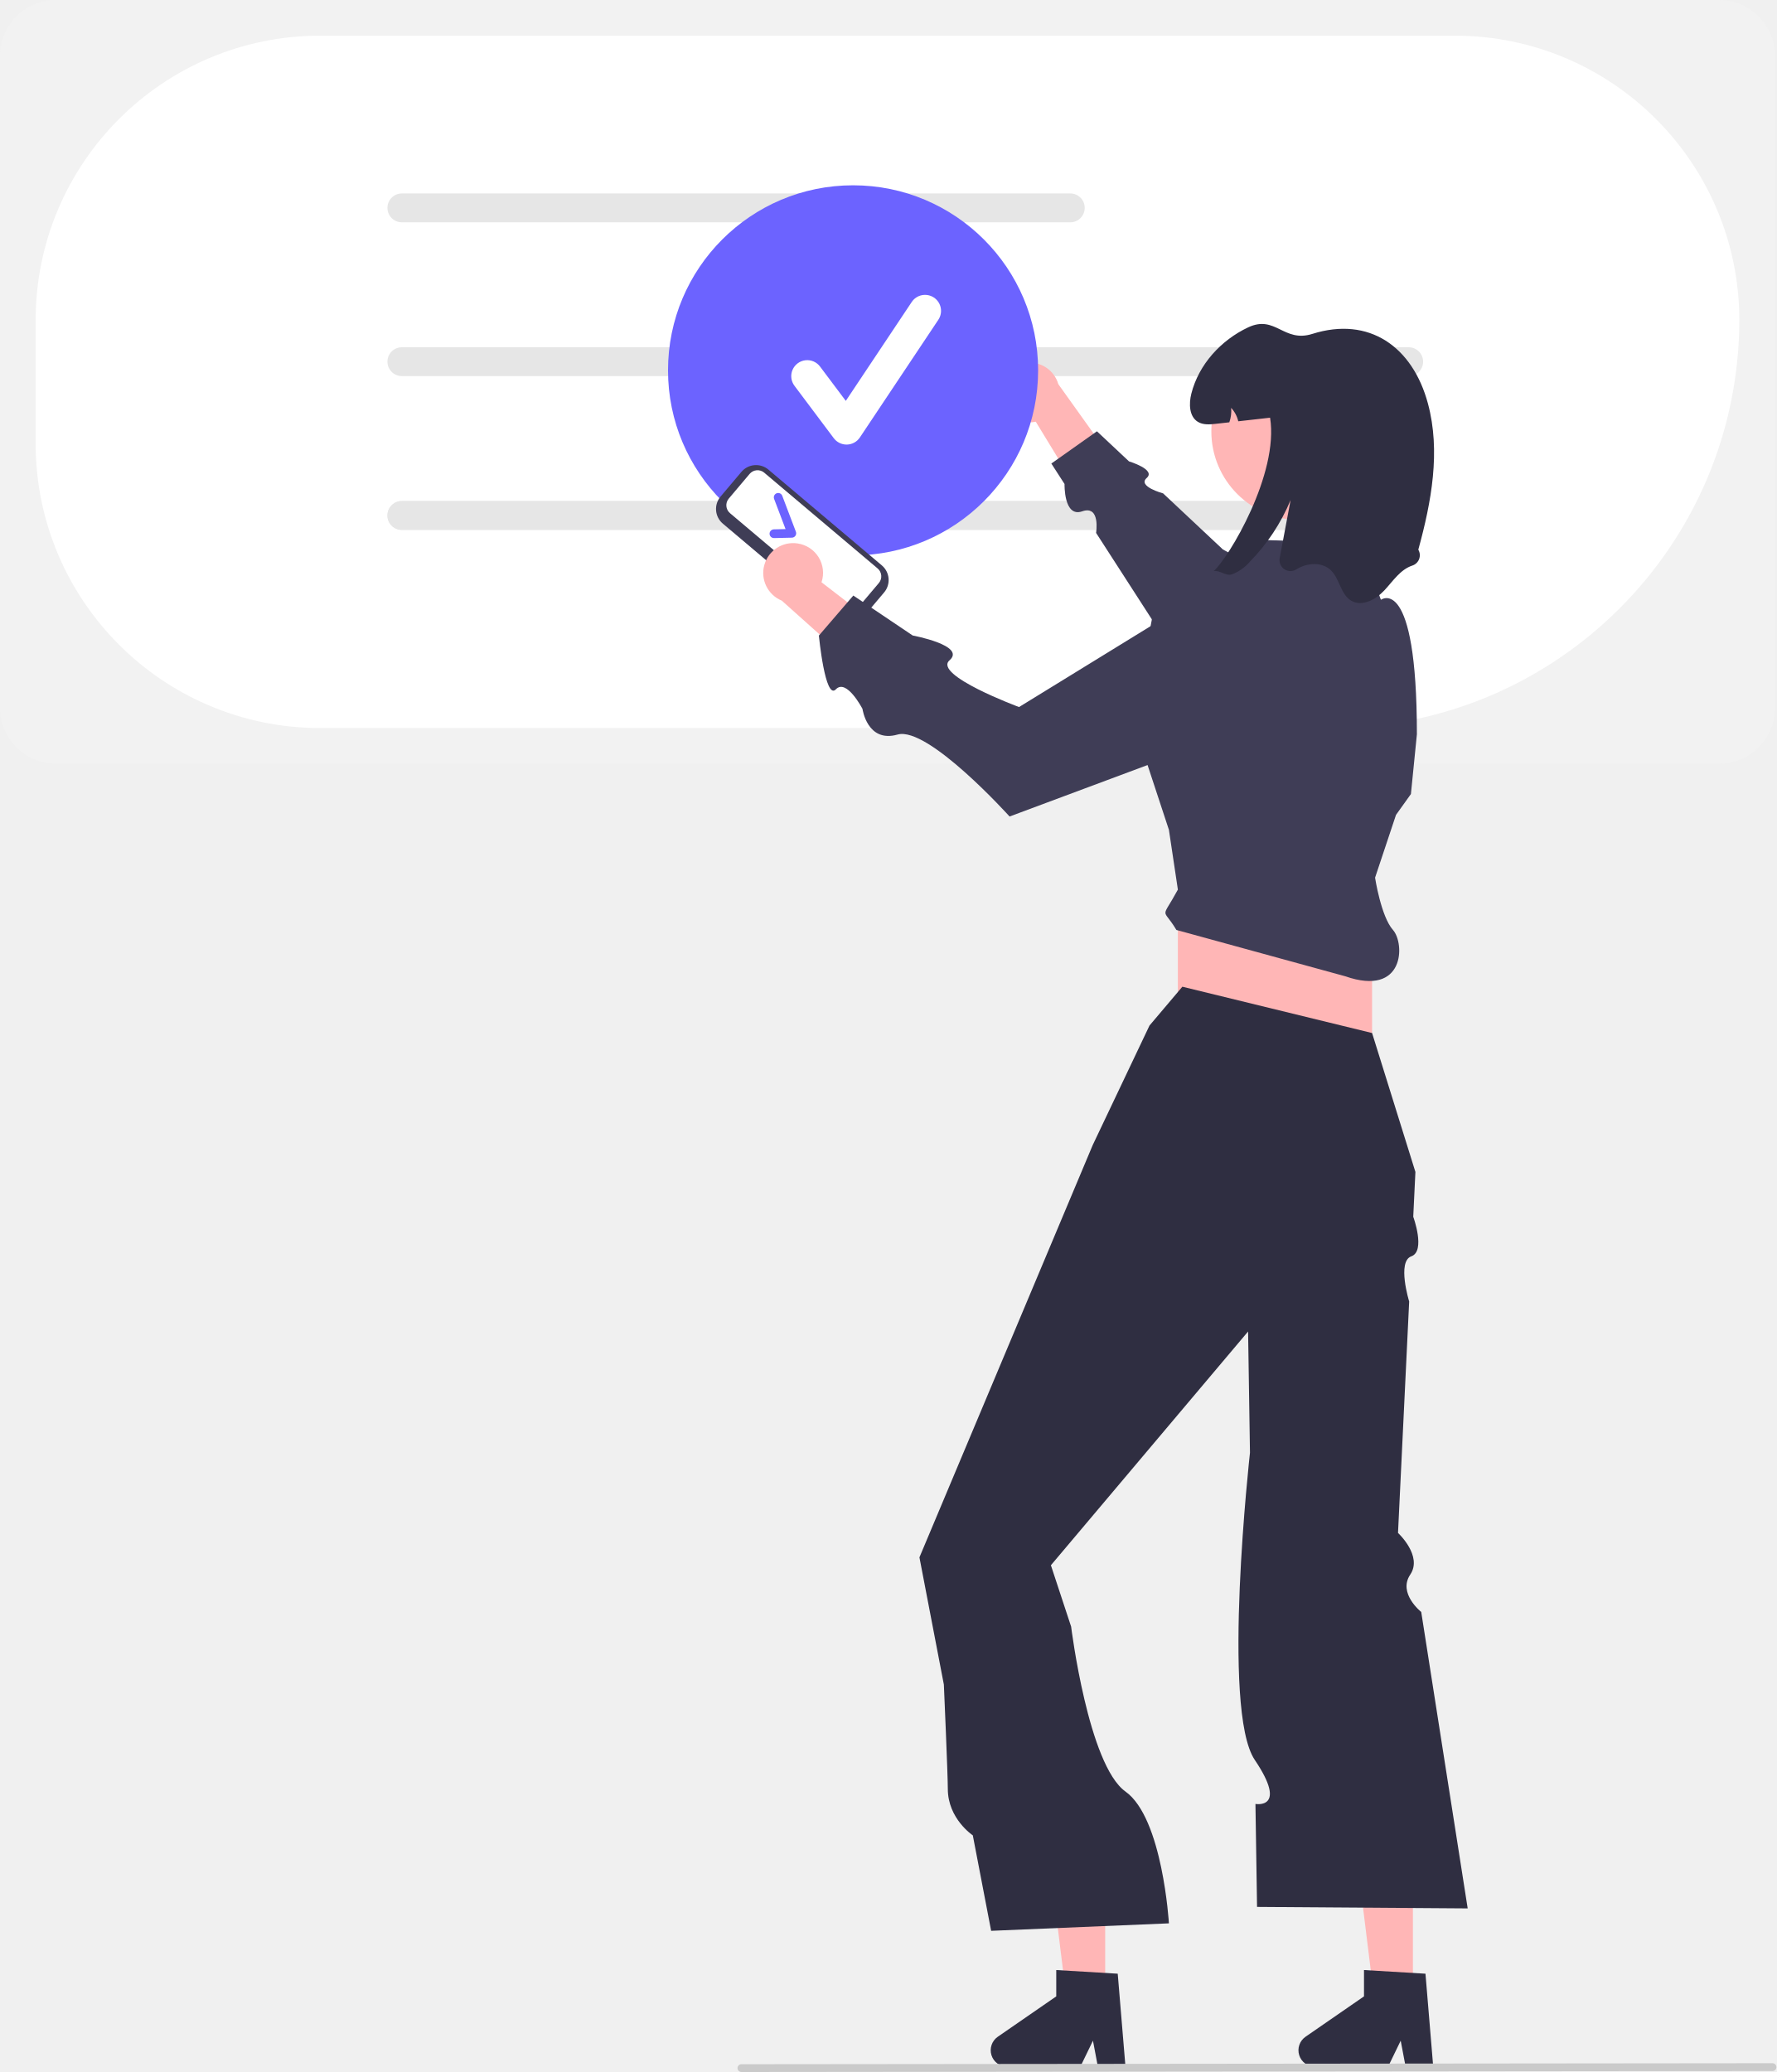
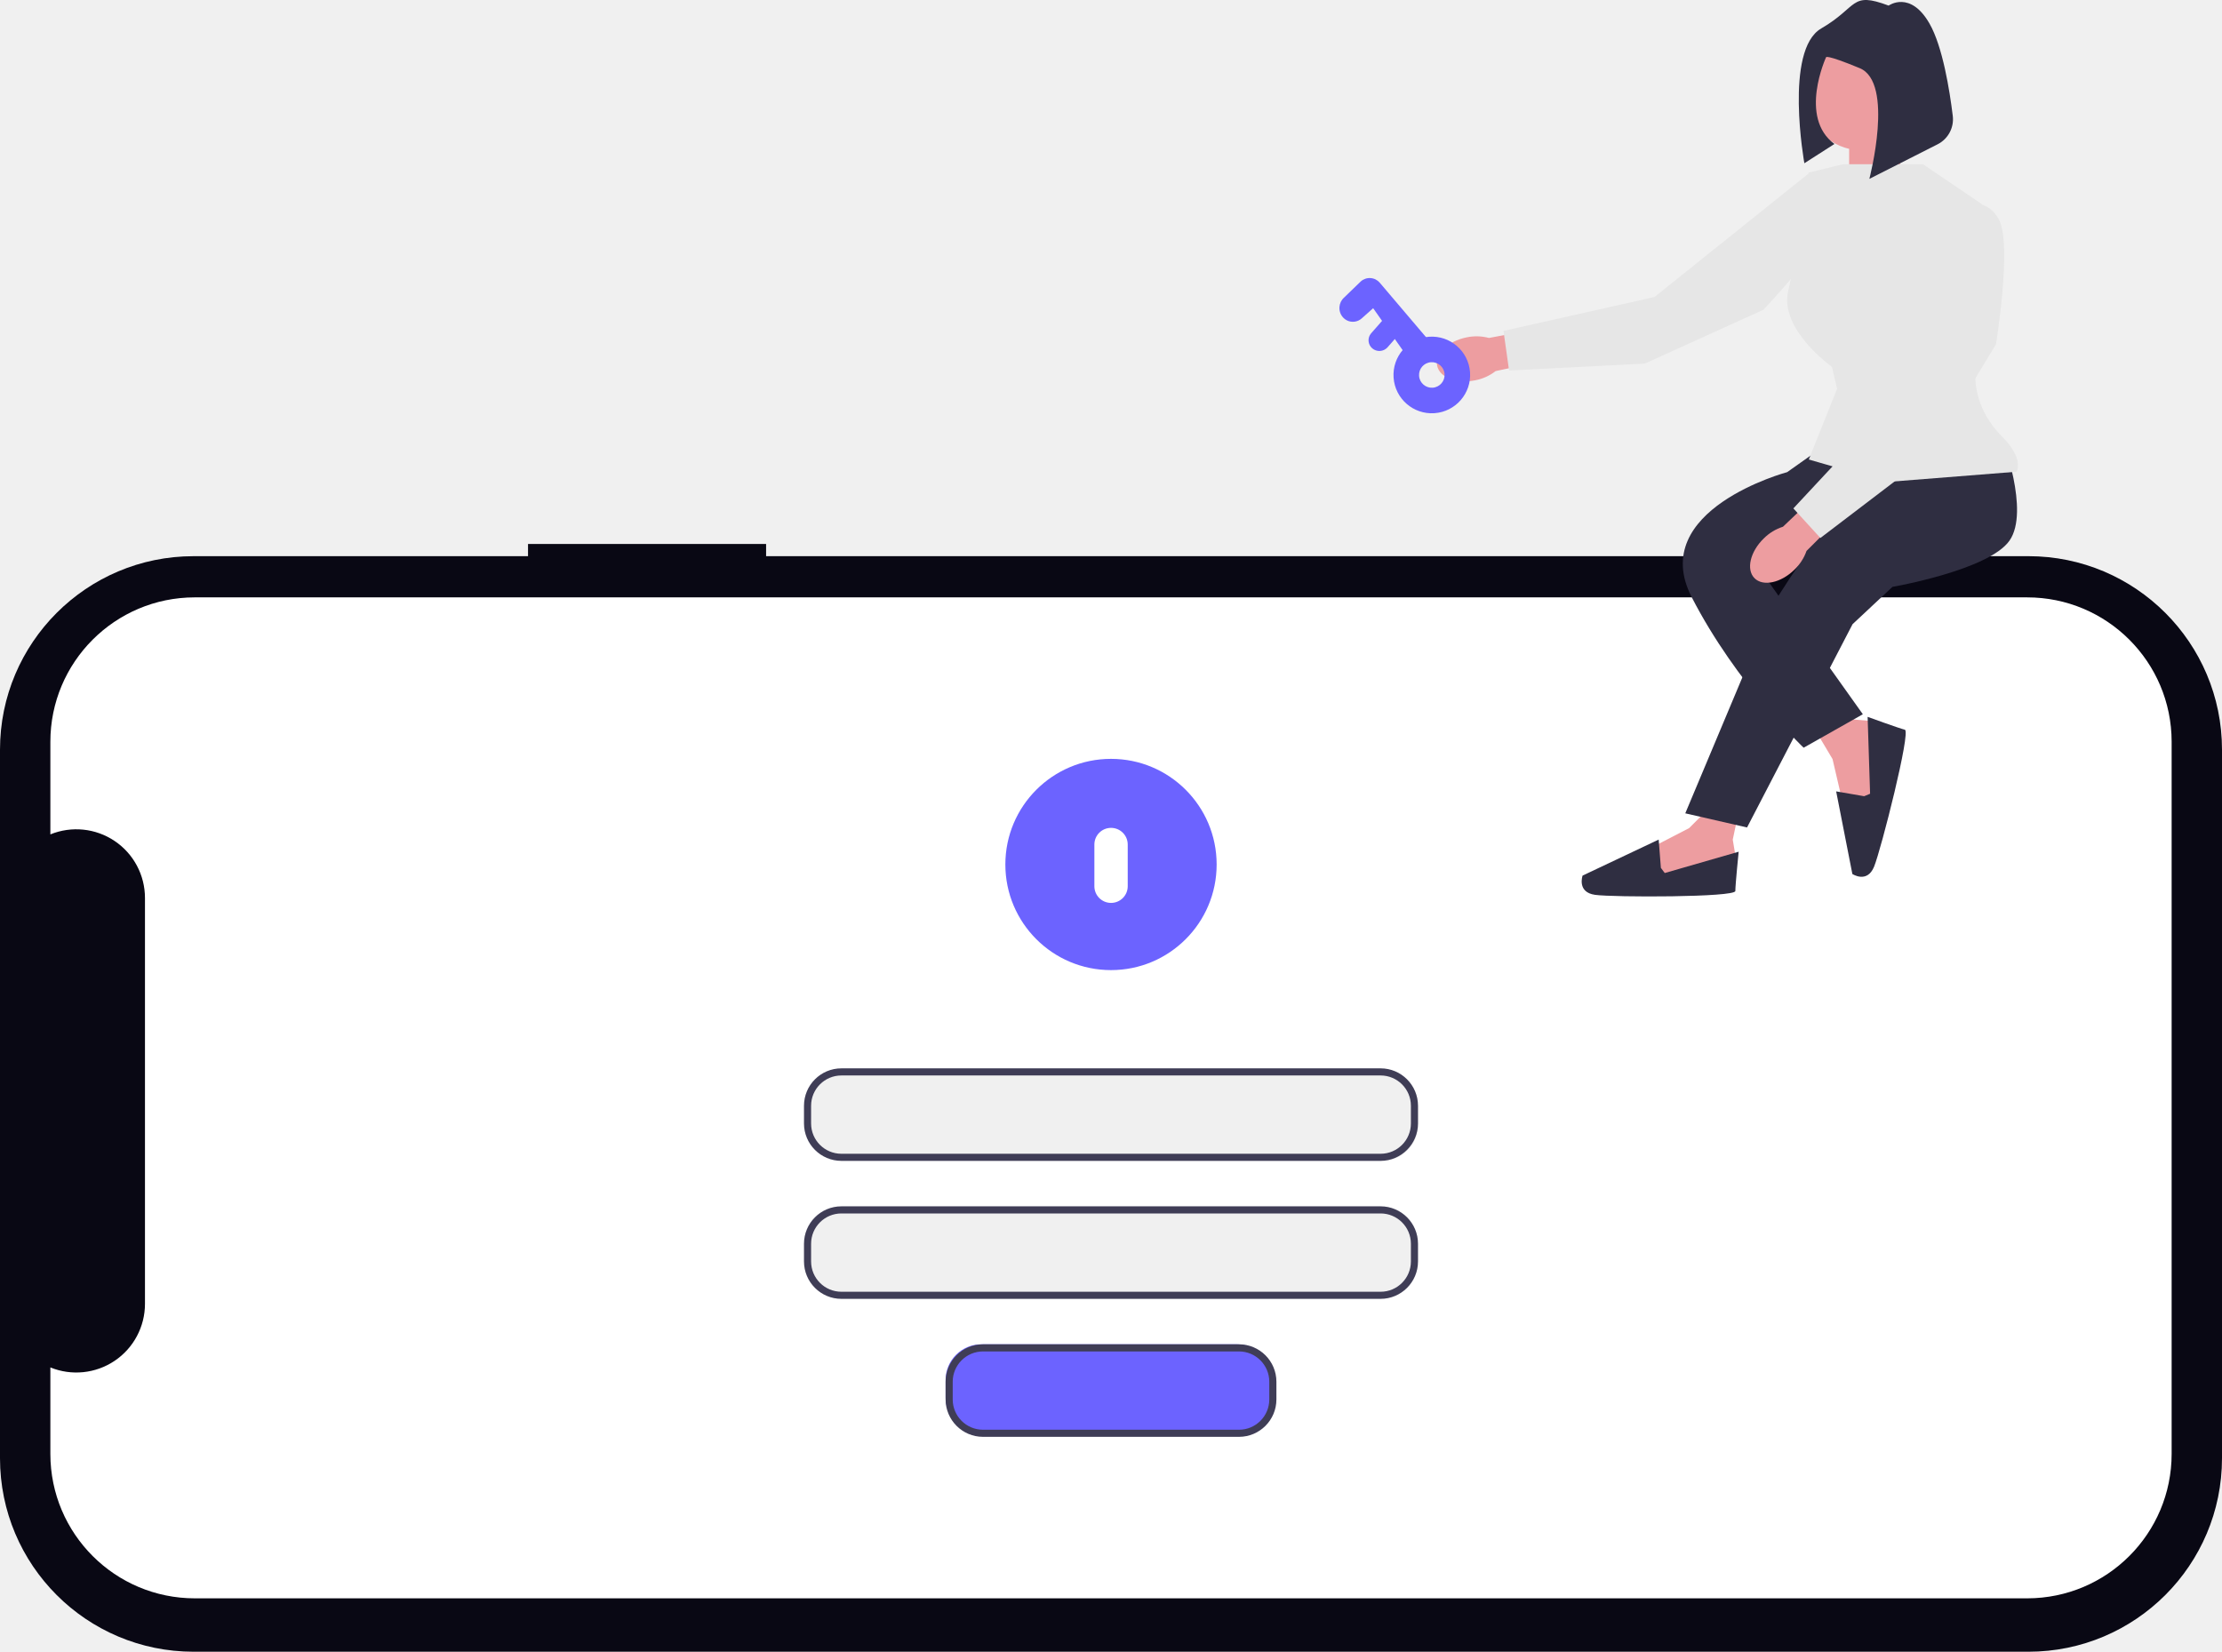
- <svg xmlns="http://www.w3.org/2000/svg" width="543.219" height="633.601" viewBox="0 0 543.219 633.601" role="img" artist="Katerina Limpitsouni" source="https://undraw.co/">
-   <path d="M854.052,366.728H345.482a17.112,17.112,0,0,1-17.092-17.092V150.291a17.112,17.112,0,0,1,17.092-17.092H854.052a17.112,17.112,0,0,1,17.092,17.092V349.636A17.112,17.112,0,0,1,854.052,366.728Z" transform="translate(-328.3903 -133.1994)" fill="#f2f2f2" />
-   <path d="M735.442,355.827H426.21a87.014,87.014,0,0,1-86.916-86.916V231.026a87.015,87.015,0,0,1,86.916-86.917h347.118a87.015,87.015,0,0,1,86.916,86.917A124.943,124.943,0,0,1,735.442,355.827Z" transform="translate(-328.3903 -133.1994)" fill="#fff" />
-   <path d="M655.673,201.175H451.267a4.408,4.408,0,1,1,0-8.816H655.673a4.408,4.408,0,0,1,0,8.816Z" transform="translate(-328.3903 -133.1994)" fill="#e6e6e6" />
-   <path d="M759.147,248.206H451.267a4.408,4.408,0,1,1,0-8.816H759.147a4.408,4.408,0,0,1,0,8.816Z" transform="translate(-328.3903 -133.1994)" fill="#e6e6e6" />
-   <path d="M759.147,295.237H451.267a4.408,4.408,0,1,1,0-8.816H759.147a4.408,4.408,0,0,1,0,8.816Z" transform="translate(-328.3903 -133.1994)" fill="#e6e6e6" />
-   <path d="M759.147,295.237H451.267a4.408,4.408,0,1,1,0-8.816H759.147a4.408,4.408,0,0,1,0,8.816Z" transform="translate(-328.3903 -133.1994)" fill="#e6e6e6" />
-   <path d="M634.103,253.604a9.088,9.088,0,0,0,11.007,8.547l16.811,27.578,7.155-15.182L652.015,250.686a9.138,9.138,0,0,0-17.912,2.918Z" transform="translate(-328.3903 -133.1994)" fill="#ffb6b6" />
-   <path d="M760.255,332.64,702.323,301.216,684.05,284.072s-7.944-2.127-5.02-4.71-5.408-5.074-5.408-5.074l-9.809-9.203L649.873,274.948l4.034,6.253s-.278,10.352,5.393,8.361,4.254,6.594,4.254,6.594l33.85,52.471Z" transform="translate(-328.3903 -133.1994)" fill="#3f3d56" />
-   <circle cx="260.855" cy="113.249" r="56.586" fill="#6c63ff" />
-   <polygon points="432.044 611.601 420.278 611.601 414.679 566.219 432.044 566.219 432.044 611.601" fill="#ffb6b6" />
-   <path d="M766.644,765.186h-8.438l-1.506-7.966-3.857,7.966H730.465a5.031,5.031,0,0,1-2.859-9.17l17.871-12.342V735.62l18.797,1.122Z" transform="translate(-328.3903 -133.1994)" fill="#2f2e41" />
-   <polygon points="337.942 611.601 326.176 611.601 320.577 566.219 337.942 566.219 337.942 611.601" fill="#ffb6b6" />
-   <path d="M672.542,765.186h-8.438l-1.506-7.966L658.741,765.186H636.363a5.031,5.031,0,0,1-2.859-9.17l17.871-12.342V735.62l18.797,1.122Z" transform="translate(-328.3903 -133.1994)" fill="#2f2e41" />
-   <rect x="360.175" y="268.381" width="59.385" height="67.607" fill="#ffb6b6" />
-   <path d="M689.936,434.927l-10.05,11.877L662.527,483.349,618.788,587.418l-9.25,22.009,7.47,38.907s1.209,27.411,1.209,31.898c0,9.136,7.641,14.198,7.641,14.198l5.606,29.198,54.36-2.284s-1.897-32.185-13.282-40.303-16.619-50.429-16.619-50.429l-6.186-18.772,60.298-71.478.389,24.985.188,12.093s-8.83,78.656,1.463,93.921.21,13.469.21,13.469l.49,31.488,64.41.457L762.976,626.121s-7.215-5.697-3.355-11.424-3.742-12.741-3.742-12.741l3.41-70.772s-3.775-12.224.665-13.813.583-12.101.583-12.101l.66-13.698-13.247-42.483Z" transform="translate(-328.3903 -133.1994)" fill="#2f2e41" />
-   <path d="M748.864,401.581l6.395-19.186,4.568-6.395,1.827-18.272c0-49.335-11.004-41.12-11.004-41.12l-6.354-17.351-29.236-.914L696.331,316.158l-15.531,5.482-6.082,31.602,11.107,33.721,2.741,18.272c-5.228,9.652-4.786,5.087-.457,12.334l51.619,14.161c18.272,6.395,18.272-10.05,14.608-14.161C750.672,413.458,748.864,401.581,748.864,401.581Z" transform="translate(-328.3903 -133.1994)" fill="#3f3d56" />
-   <circle cx="397.511" cy="131.907" r="27.102" fill="#ffb6b6" />
-   <path d="M699.506,307.834" transform="translate(-328.3903 -133.1994)" fill="#2f2e41" />
-   <path d="M762.084,301.284a3.329,3.329,0,0,1-1.855,4.87c-3.636,1.206-5.875,4.723-8.487,7.537-2.604,2.805-6.797,5.135-10.123,3.225-3.316-1.9-3.545-6.752-6.322-9.383-2.704-2.558-7.199-2.248-10.379-.302l-.095.058a3.351,3.351,0,0,1-5.127-3.41q1.671-8.887,3.34-17.772a59.761,59.761,0,0,1-12.507,18.912,13.757,13.757,0,0,1-5.427,3.819c-1.9.603-3.746-1.361-5.591-1.005,4.586-4.011,20.008-29.72,17.249-46.905q-4.865.548-9.73,1.096A8.943,8.943,0,0,0,704.855,257.924a10.51,10.51,0,0,1-.557,4.413c-1.352.155-2.713.302-4.066.457-1.882.21-3.929.393-5.546-.594-2.695-1.644-2.777-5.536-2.01-8.606,2.248-8.926,9.063-16.39,17.404-20.3,8.341-3.901,10.808,4.787,19.597,2.01,17.359-5.482,30.661,3.892,35.348,21.287C768.963,271.181,766.104,286.666,762.084,301.284Z" transform="translate(-328.3903 -133.1994)" fill="#2f2e41" />
-   <path d="M837.116,765.776H803.929l-.143-.259c-.424-.77-.834-1.585-1.217-2.423-3.418-7.318-4.863-15.688-6.138-23.073l-.96-5.566a3.437,3.437,0,0,1,5.41-3.362q7.565,5.505,15.136,10.999c1.911,1.391,4.094,3,6.184,4.739.202-.979.413-1.962.624-2.931a3.439,3.439,0,0,1,6.281-1.086l3.883,6.238c2.832,4.556,5.332,9.045,4.822,13.887a.756.756,0,0,1-.013.176,10.947,10.947,0,0,1-.563,2.331Z" transform="translate(-328.3903 -133.1994)" fill="#f0f0f0" />
-   <path d="M870.425,766.493l-315.358.307a1.191,1.191,0,0,1,0-2.381l315.358-.307a1.191,1.191,0,0,1,0,2.381Z" transform="translate(-328.3903 -133.1994)" fill="#cacaca" />
-   <path d="M584.101,322.609l-34.688-29.294a5.865,5.865,0,0,1-.696-8.257l6.384-7.56a5.865,5.865,0,0,1,8.257-.696l34.688,29.294a5.865,5.865,0,0,1,.696,8.257l-6.384,7.56A5.865,5.865,0,0,1,584.101,322.609Z" transform="translate(-328.3903 -133.1994)" fill="#3f3d56" />
-   <path d="M551.234,285.668a3.161,3.161,0,0,0,.375,4.449l34.688,29.294a3.161,3.161,0,0,0,4.449-.375l6.384-7.56a3.161,3.161,0,0,0-.375-4.449l-34.688-29.294a3.161,3.161,0,0,0-4.449.375Z" transform="translate(-328.3903 -133.1994)" fill="#fff" />
-   <path d="M571.598,297.056a1.333,1.333,0,0,1-1.054.558l-5.45.125a1.334,1.334,0,1,1-.061-2.667l3.566-.082-3.511-9.265a1.334,1.334,0,0,1,2.494-.945l4.18,11.028a1.334,1.334,0,0,1-.141,1.218Z" transform="translate(-328.3903 -133.1994)" fill="#6c63ff" />
-   <path d="M572.297,299.384a9.088,9.088,0,0,1,7.3,11.871l25.586,19.709-15.87,5.461-21.864-19.554a9.138,9.138,0,0,1,4.848-17.489Z" transform="translate(-328.3903 -133.1994)" fill="#ffb6b6" />
-   <path d="M705.505,309.129l-65.509,40.278s-26.413-9.773-21.251-14.297-11.271-7.583-11.271-7.583l-18.153-12.213-10.534,12.242s1.919,19.885,5.185,16.442,8.147,5.963,8.147,5.963,1.443,10.502,10.739,7.859S637.101,382.882,637.101,382.882l80.622-30.069Z" transform="translate(-328.3903 -133.1994)" fill="#3f3d56" />
-   <path d="M587.255,269.147a4.891,4.891,0,0,1-3.913-1.957l-11.998-15.997a4.892,4.892,0,1,1,7.827-5.87l7.849,10.465,20.16-30.24a4.892,4.892,0,0,1,8.141,5.427l-23.996,35.994a4.894,4.894,0,0,1-3.935,2.177C587.346,269.146,587.301,269.147,587.255,269.147Z" transform="translate(-328.3903 -133.1994)" fill="#fff" />
+ <svg xmlns="http://www.w3.org/2000/svg" width="799.546" height="594.444" viewBox="0 0 799.546 594.444" role="img" artist="Katerina Limpitsouni" source="https://undraw.co/">
+   <g transform="translate(-493.351 -317.665)">
+     <g transform="translate(493.351 912.109) rotate(-90)">
+       <path d="M398.672,190h-4.394V69.654A69.653,69.653,0,0,0,324.626,0H69.653A69.654,69.654,0,0,0,0,69.652v660.24a69.654,69.654,0,0,0,69.653,69.654H324.627a69.654,69.654,0,0,0,69.654-69.654h0V275.666h4.394Z" fill="#090814" />
+       <path d="M360.237,52.019V711.283A51.972,51.972,0,0,1,308.312,763.3H52.019A51.982,51.982,0,0,1,0,711.357V52.019A51.982,51.982,0,0,1,51.945,0H83.1a24.709,24.709,0,0,0,22.882,34.042H252.057A24.709,24.709,0,0,0,274.94,0h33.279a51.972,51.972,0,0,1,52.019,51.925v.093Z" transform="translate(19.217 18.124)" fill="#fff" />
+     </g>
+     <g transform="translate(782.651 702.154)">
+       <path d="M869.073,474.395H675.046a12.833,12.833,0,0,1-12.818-12.818V455.2a12.833,12.833,0,0,1,12.818-12.818H869.073A12.833,12.833,0,0,1,881.891,455.2v6.38a12.833,12.833,0,0,1-12.818,12.818Z" transform="translate(-660.946 -441.096)" fill="#f0f0f0" />
+       <path d="M876.786,465.08H682.759A13.474,13.474,0,0,1,669.3,451.621v-6.38a13.475,13.475,0,0,1,13.459-13.459H876.786a13.475,13.475,0,0,1,13.459,13.459v6.38a13.475,13.475,0,0,1-13.459,13.459ZM682.759,434.345a10.908,10.908,0,0,0-10.9,10.9v6.38a10.908,10.908,0,0,0,10.9,10.9H876.786a10.908,10.908,0,0,0,10.9-10.9v-6.38a10.908,10.908,0,0,0-10.9-10.9Z" transform="translate(-669.3 -431.781)" fill="#3f3d56" />
+     </g>
+     <g transform="translate(782.651 751.814)">
+       <path d="M869.073,517.3H675.046a12.833,12.833,0,0,1-12.818-12.818V498.1a12.833,12.833,0,0,1,12.818-12.818H869.073A12.833,12.833,0,0,1,881.891,498.1v6.38A12.833,12.833,0,0,1,869.073,517.3Z" transform="translate(-661.587 -484.644)" fill="#f0f0f0" />
+       <path d="M876.786,507.987H682.759A13.474,13.474,0,0,1,669.3,494.528v-6.38a13.475,13.475,0,0,1,13.459-13.459H876.786a13.475,13.475,0,0,1,13.459,13.459v6.38a13.475,13.475,0,0,1-13.459,13.459ZM682.759,477.252a10.908,10.908,0,0,0-10.9,10.9v6.38a10.908,10.908,0,0,0,10.9,10.9H876.786a10.908,10.908,0,0,0,10.9-10.9v-6.38a10.908,10.908,0,0,0-10.9-10.9Z" transform="translate(-669.3 -474.689)" fill="#3f3d56" />
+     </g>
+     <g transform="translate(833.607 801.473)">
+       <path d="M803.759,569.043H711.644a12.833,12.833,0,0,1-12.818-12.818v-6.38a12.833,12.833,0,0,1,12.818-12.818h92.115a12.833,12.833,0,0,1,12.818,12.818v6.38a12.833,12.833,0,0,1-12.818,12.818Z" transform="translate(-698.825 -537.026)" fill="#6c63ff" />
+       <path d="M811.472,559.729H719.356A13.474,13.474,0,0,1,705.9,546.269v-6.38a13.475,13.475,0,0,1,13.459-13.459h92.115a13.474,13.474,0,0,1,13.459,13.459v6.38A13.475,13.475,0,0,1,811.472,559.729Zm-92.115-30.735a10.908,10.908,0,0,0-10.9,10.9v6.38a10.908,10.908,0,0,0,10.9,10.9h92.115a10.908,10.908,0,0,0,10.9-10.9v-6.38a10.908,10.908,0,0,0-10.9-10.9Z" transform="translate(-705.897 -526.43)" fill="#3f3d56" />
+     </g>
+     <g transform="translate(971.963 317.665)">
+       <g transform="translate(38.41 0)">
+         <path d="M263.48,343.56l-9.7,9.7-13.395,6.928,1.386,12.009,25.4-2.771,3.233-6.466-.924-5.543,1.848-8.776Z" transform="translate(-163.001 -55.231)" fill="#ed9da0" />
+         <path d="M268.569,369.529l-.793-10.19L240.394,372.3s-2.12,6,4.483,6.928,50.482.924,50.482-1.386,1.2-14.133,1.2-14.133l-26.6,7.667-1.386-1.848Z" transform="translate(-187.952 -57.182)" fill="#2f2e41" />
+         <path d="M179.891,311.92l7.016,11.787,3.421,14.687,11.981,1.611,3.562-25.305-5.473-4.724-5.6-.468-8.052-3.949Z" transform="translate(-44.526 -50.533)" fill="#ed9da0" />
+         <path d="M181.557,337.5l-10.072-1.738,5.828,29.729s5.3,3.532,7.818-2.641,13.313-48.7,11.074-49.272-13.4-4.64-13.4-4.64l.887,27.673Z" transform="translate(-27.797 -50.95)" fill="#2f2e41" />
+         <path d="M190.881,61.132l1.177,28.245-18.825.463v-24.3Z" transform="translate(-24.878 -20.311)" fill="#ed9da0" />
+         <path d="M239.675,194.277s10.187,26.393,2.778,37.042-42.135,16.669-42.135,16.669l-14.354,13.428L148,334.574l-22.225-5.093,31.486-75.01s18.521-30.1,25.466-34.264S202.6,200.393,202.6,200.393l37.074-6.116Z" transform="translate(-36.379 -36.774)" fill="#2f2e41" />
+         <path d="M211.317,196.919l-14.263,10.1s-50.561,13.513-34.355,45,40.283,54.174,40.283,54.174l21.3-12.039L190.018,246l60.193-36.579-38.894-12.5Z" transform="translate(-70.993 -37.1)" fill="#2f2e41" />
+         <path d="M318.212,152.381c-6.7,1.349-11.44,5.9-10.581,10.165s6.988,6.629,13.693,5.279a17.11,17.11,0,0,0,7.367-3.32l28.327-6.073-2.43-11.2-28.3,5.355A17.111,17.111,0,0,0,318.212,152.381Z" transform="translate(-307.531 -30.957)" fill="#ed9da0" />
+         <path d="M193.751,232.267c-4.9,4.769-6.409,11.162-3.373,14.28s9.466,1.777,14.366-2.994a17.11,17.11,0,0,0,4.388-6.786l20.5-20.469-8.115-8.087L200.654,228.06a17.111,17.111,0,0,0-6.9,4.207Z" transform="translate(-76.106 -38.496)" fill="#ed9da0" />
+         <path d="M145.454,82h28.813l21.193,14.354-1.852,56.489s-3.873,14.185,9.261,27.319c7.871,7.871,5.093,12.5,5.093,12.5l-46.766,3.7-28.013-8.1L143.37,162.8l-1.852-7.871S122.534,141.5,125.775,127.61s7.408-42.6,7.408-42.6L145.454,82Z" transform="translate(0.658 -22.892)" fill="#e6e6e6" />
+         <path d="M169.006,167.07l20.836-68.528s10.65-3.7,15.28,5.556-1.194,44.682-1.194,44.682l-24.272,40.052-38.894,29.634-9.724-10.65Z" transform="translate(-2.752 -24.846)" fill="#e6e6e6" />
+         <path d="M254.24,130.192,310.132,85.4s10.881,2.956,9.473,13.214-26.216,36.2-26.216,36.2l-42.648,19.35-48.833,2.5-2.012-14.28,54.344-12.189Z" transform="translate(-175.917 -23.312)" fill="#e6e6e6" />
+         <ellipse cx="19.447" cy="19.447" rx="19.447" ry="19.447" transform="translate(133.147 15.123)" fill="#ed9da0" />
+         <path d="M184.406,16.564s7.8-5.63,14.725,6.5c4.733,8.283,7.244,24.044,8.36,33.2a10.089,10.089,0,0,1-5.458,10.217L177.476,78.929s9.095-34.647-3.465-39.844-12.127-3.9-12.127-3.9-9.961,21.655,3.032,31.182L154.09,73.3s-7.363-40.71,6.063-48.506,10.394-13.426,24.253-8.229Z" transform="translate(-21.843 -14.552)" fill="#2f2e41" />
+       </g>
+       <g transform="matrix(0.998, -0.07, 0.07, 0.998, 0, 99.639)">
+         <path d="M13.783,0A13.783,13.783,0,1,0,27.565,13.783,13.783,13.783,0,0,0,13.783,0Zm0,18.377a4.594,4.594,0,1,1,4.594-4.594,4.594,4.594,0,0,1-4.594,4.594Z" transform="translate(20.242 23.982)" fill="#6c63ff" />
+         <path d="M18.615,0a5.009,5.009,0,0,1,3.506,1.42l6.216,5.594a4.774,4.774,0,0,1,0,6.862L8.476,33.284a5.048,5.048,0,0,1-7.022,0,4.774,4.774,0,0,1,0-6.862L19.04,12.129,15.1,8.282a4.771,4.771,0,0,1-1.076-5.288A4.968,4.968,0,0,1,18.615,0Z" transform="translate(0 29.501) rotate(-82)" fill="#6c63ff" />
+         <path d="M9.69,0A3.914,3.914,0,0,0,6.935,1.129L1.081,6.915a3.826,3.826,0,0,0,.061,5.391,3.935,3.935,0,0,0,5.454.064L12.45,6.585a3.825,3.825,0,0,0,.846-4.2A3.9,3.9,0,0,0,9.69,0Z" transform="translate(12.183 14.413)" fill="#6c63ff" />
+       </g>
+     </g>
+     <g transform="translate(855.11 590.771)">
+       <circle cx="38.014" cy="38.014" r="38.014" fill="#6c63ff" />
+       <path d="M6,0a6,6,0,0,1,6,6V21.008a6,6,0,1,1-12,0V6A6,6,0,0,1,6,0Z" transform="translate(32.032 24.837)" fill="#fff" />
+     </g>
+   </g>
</svg>
